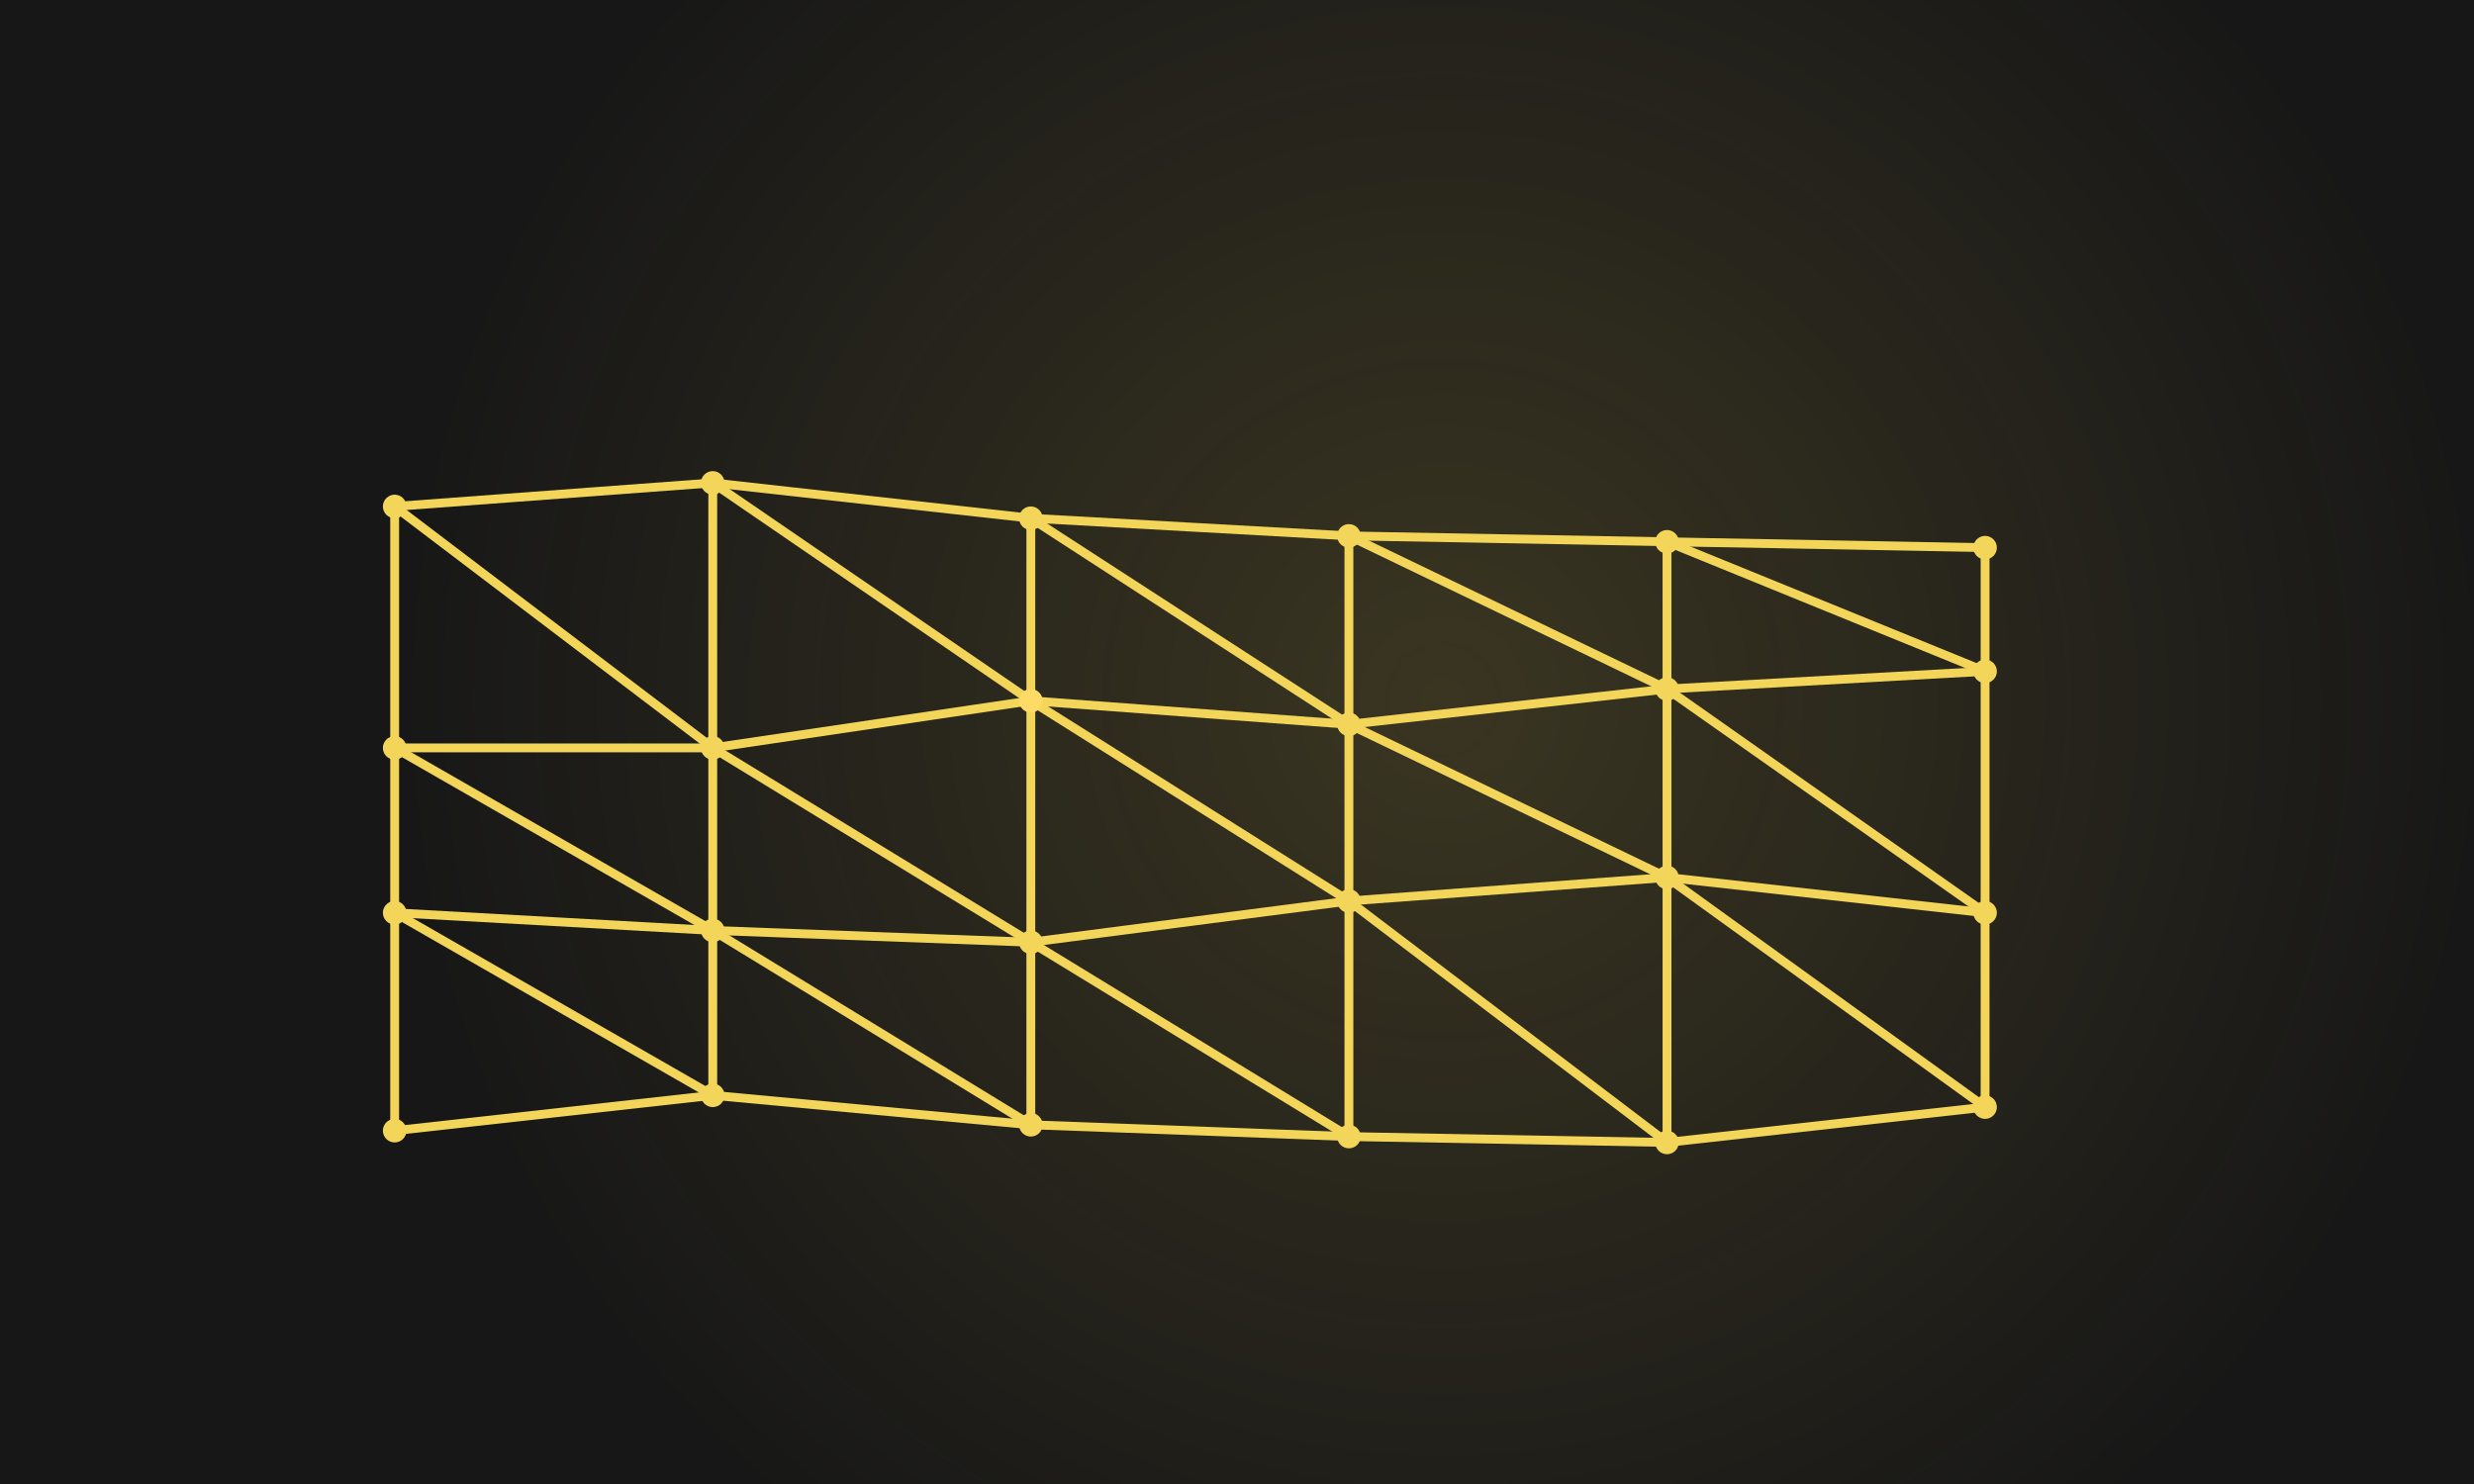
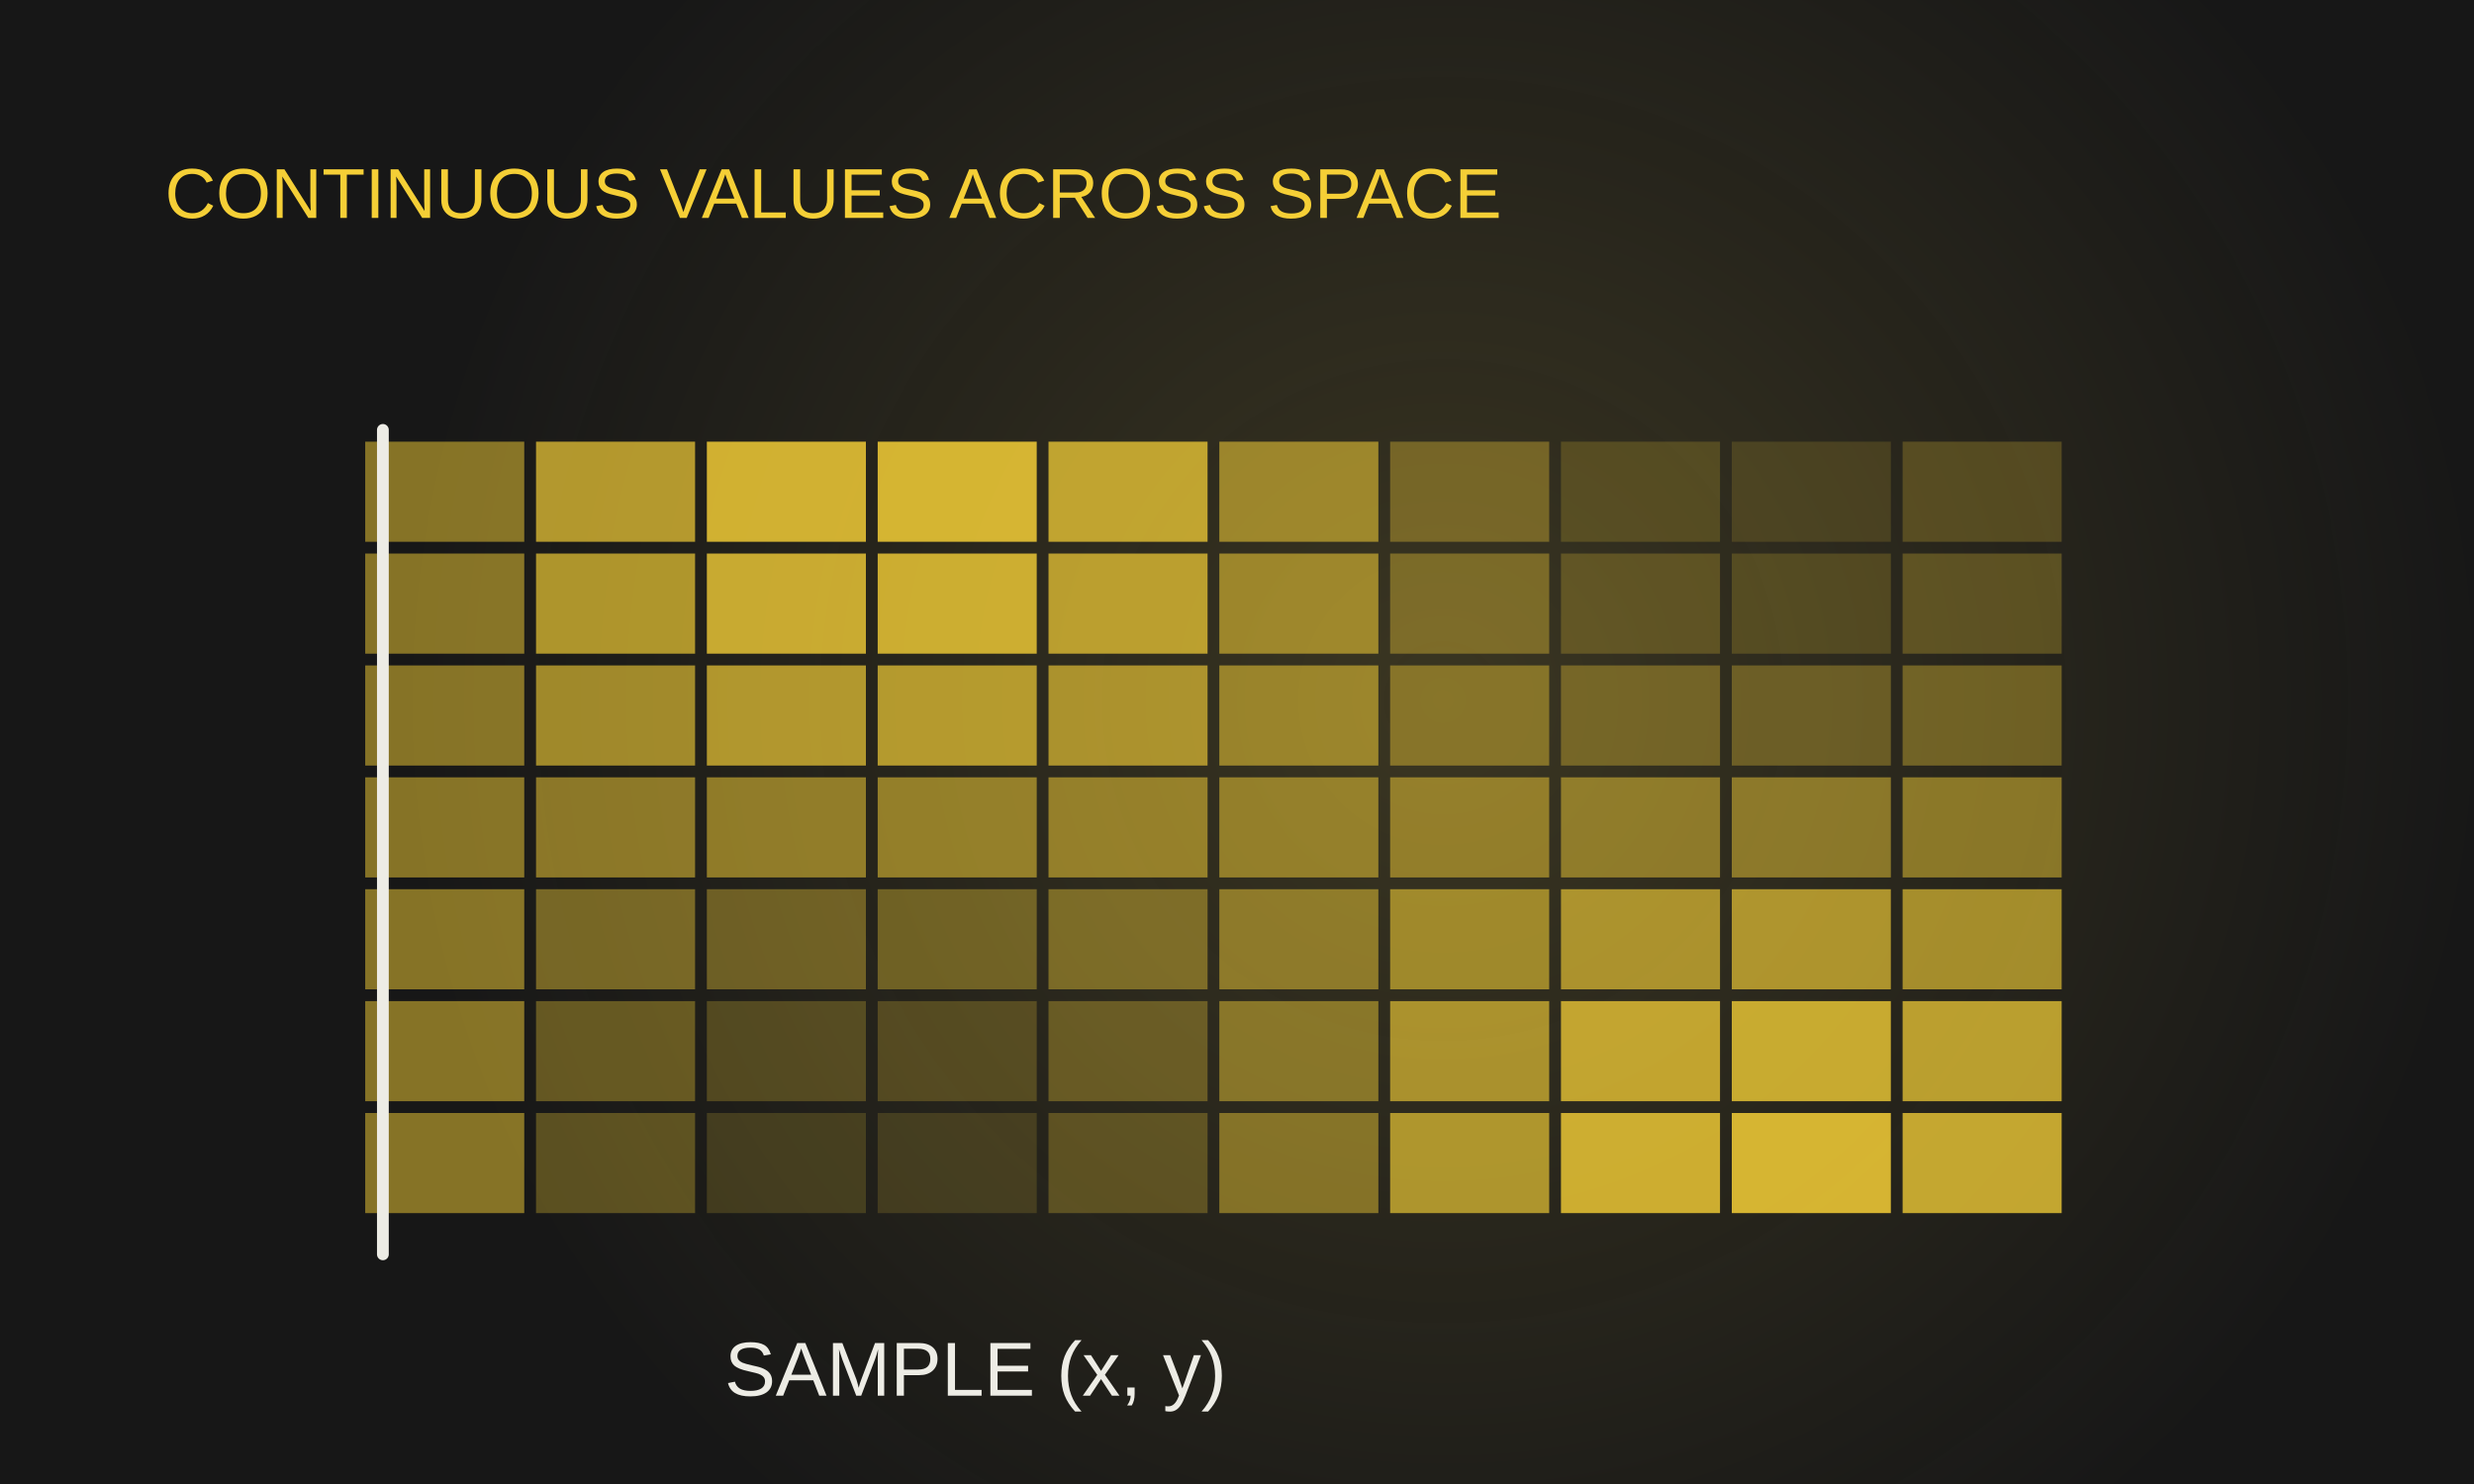
<svg xmlns="http://www.w3.org/2000/svg" class="article-cover" viewBox="0 0 420 252" role="img" aria-label="노이즈 필드 개념 도식">
  <defs>
    <radialGradient id="cover-noise-field-glow">
      <stop stop-color="hsl(49 86% 65%)" stop-opacity=".16" />
      <stop offset="1" stop-color="hsl(49 86% 65%)" stop-opacity="0" />
    </radialGradient>
    <radialGradient id="cover-noise-field-orb" cx="30%" cy="24%">
      <stop stop-color="#fff7d6" />
      <stop offset=".42" stop-color="hsl(49 86% 65%)" />
      <stop offset="1" stop-color="#46390d" />
    </radialGradient>
  </defs>
  <rect width="420" height="252" fill="#171717" />
  <circle cx="245" cy="119" r="175" fill="url(#cover-noise-field-glow)" />
-   <path d="M67 86L121 82" stroke="hsl(49 86% 65%)" stroke-width="1.5" fill="none" />
-   <path d="M67 86L67 127" stroke="hsl(49 86% 65%)" stroke-width="1.5" fill="none" />
-   <path d="M67 86L121 127" stroke="hsl(49 86% 65%)" stroke-width="1.5" fill="none" />
-   <circle cx="67" cy="86" r="2" fill="hsl(49 86% 65%)" />
-   <path d="M121 82L175 88" stroke="hsl(49 86% 65%)" stroke-width="1.5" fill="none" />
-   <path d="M121 82L121 127" stroke="hsl(49 86% 65%)" stroke-width="1.5" fill="none" />
-   <path d="M121 82L175 119" stroke="hsl(49 86% 65%)" stroke-width="1.5" fill="none" />
-   <circle cx="121" cy="82" r="2" fill="hsl(49 86% 65%)" />
-   <path d="M175 88L229 91" stroke="hsl(49 86% 65%)" stroke-width="1.5" fill="none" />
-   <path d="M175 88L175 119" stroke="hsl(49 86% 65%)" stroke-width="1.5" fill="none" />
-   <path d="M175 88L229 123" stroke="hsl(49 86% 65%)" stroke-width="1.5" fill="none" />
-   <circle cx="175" cy="88" r="2" fill="hsl(49 86% 65%)" />
-   <path d="M229 91L283 92" stroke="hsl(49 86% 65%)" stroke-width="1.5" fill="none" />
-   <path d="M229 91L229 123" stroke="hsl(49 86% 65%)" stroke-width="1.5" fill="none" />
-   <path d="M229 91L283 117" stroke="hsl(49 86% 65%)" stroke-width="1.5" fill="none" />
-   <circle cx="229" cy="91" r="2" fill="hsl(49 86% 65%)" />
-   <path d="M283 92L337 93" stroke="hsl(49 86% 65%)" stroke-width="1.5" fill="none" />
-   <path d="M283 92L283 117" stroke="hsl(49 86% 65%)" stroke-width="1.5" fill="none" />
-   <path d="M283 92L337 114" stroke="hsl(49 86% 65%)" stroke-width="1.5" fill="none" />
-   <circle cx="283" cy="92" r="2" fill="hsl(49 86% 65%)" />
-   <path d="M337 93L337 114" stroke="hsl(49 86% 65%)" stroke-width="1.5" fill="none" />
-   <circle cx="337" cy="93" r="2" fill="hsl(49 86% 65%)" />
-   <path d="M67 127L121 127" stroke="hsl(49 86% 65%)" stroke-width="1.5" fill="none" />
-   <path d="M67 127L67 155" stroke="hsl(49 86% 65%)" stroke-width="1.5" fill="none" />
-   <path d="M67 127L121 158" stroke="hsl(49 86% 65%)" stroke-width="1.5" fill="none" />
-   <circle cx="67" cy="127" r="2" fill="hsl(49 86% 65%)" />
-   <path d="M121 127L175 119" stroke="hsl(49 86% 65%)" stroke-width="1.5" fill="none" />
-   <path d="M121 127L121 158" stroke="hsl(49 86% 65%)" stroke-width="1.5" fill="none" />
-   <path d="M121 127L175 160" stroke="hsl(49 86% 65%)" stroke-width="1.5" fill="none" />
-   <circle cx="121" cy="127" r="2" fill="hsl(49 86% 65%)" />
-   <path d="M175 119L229 123" stroke="hsl(49 86% 65%)" stroke-width="1.5" fill="none" />
-   <path d="M175 119L175 160" stroke="hsl(49 86% 65%)" stroke-width="1.5" fill="none" />
-   <path d="M175 119L229 153" stroke="hsl(49 86% 65%)" stroke-width="1.5" fill="none" />
-   <circle cx="175" cy="119" r="2" fill="#ffda66" />
-   <path d="M229 123L283 117" stroke="hsl(49 86% 65%)" stroke-width="1.5" fill="none" />
-   <path d="M229 123L229 153" stroke="hsl(49 86% 65%)" stroke-width="1.5" fill="none" />
-   <path d="M229 123L283 149" stroke="hsl(49 86% 65%)" stroke-width="1.5" fill="none" />
-   <circle cx="229" cy="123" r="2" fill="hsl(49 86% 65%)" />
-   <path d="M283 117L337 114" stroke="hsl(49 86% 65%)" stroke-width="1.5" fill="none" />
-   <path d="M283 117L283 149" stroke="hsl(49 86% 65%)" stroke-width="1.5" fill="none" />
-   <path d="M283 117L337 155" stroke="hsl(49 86% 65%)" stroke-width="1.5" fill="none" />
-   <circle cx="283" cy="117" r="2" fill="hsl(49 86% 65%)" />
-   <path d="M337 114L337 155" stroke="hsl(49 86% 65%)" stroke-width="1.5" fill="none" />
-   <circle cx="337" cy="114" r="2" fill="hsl(49 86% 65%)" />
-   <path d="M67 155L121 158" stroke="hsl(49 86% 65%)" stroke-width="1.5" fill="none" />
-   <path d="M67 155L67 192" stroke="hsl(49 86% 65%)" stroke-width="1.5" fill="none" />
-   <path d="M67 155L121 186" stroke="hsl(49 86% 65%)" stroke-width="1.5" fill="none" />
-   <circle cx="67" cy="155" r="2" fill="hsl(49 86% 65%)" />
-   <path d="M121 158L175 160" stroke="hsl(49 86% 65%)" stroke-width="1.5" fill="none" />
-   <path d="M121 158L121 186" stroke="hsl(49 86% 65%)" stroke-width="1.5" fill="none" />
-   <path d="M121 158L175 191" stroke="hsl(49 86% 65%)" stroke-width="1.5" fill="none" />
-   <circle cx="121" cy="158" r="2" fill="hsl(49 86% 65%)" />
-   <path d="M175 160L229 153" stroke="hsl(49 86% 65%)" stroke-width="1.5" fill="none" />
-   <path d="M175 160L175 191" stroke="hsl(49 86% 65%)" stroke-width="1.5" fill="none" />
-   <path d="M175 160L229 193" stroke="hsl(49 86% 65%)" stroke-width="1.5" fill="none" />
-   <circle cx="175" cy="160" r="2" fill="hsl(49 86% 65%)" />
-   <path d="M229 153L283 149" stroke="hsl(49 86% 65%)" stroke-width="1.5" fill="none" />
-   <path d="M229 153L229 193" stroke="hsl(49 86% 65%)" stroke-width="1.5" fill="none" />
-   <path d="M229 153L283 194" stroke="hsl(49 86% 65%)" stroke-width="1.5" fill="none" />
-   <circle cx="229" cy="153" r="2" fill="hsl(49 86% 65%)" />
-   <path d="M283 149L337 155" stroke="hsl(49 86% 65%)" stroke-width="1.5" fill="none" />
-   <path d="M283 149L283 194" stroke="hsl(49 86% 65%)" stroke-width="1.5" fill="none" />
-   <path d="M283 149L337 188" stroke="hsl(49 86% 65%)" stroke-width="1.5" fill="none" />
-   <circle cx="283" cy="149" r="2" fill="hsl(49 86% 65%)" />
-   <path d="M337 155L337 188" stroke="hsl(49 86% 65%)" stroke-width="1.5" fill="none" />
-   <circle cx="337" cy="155" r="2" fill="hsl(49 86% 65%)" />
-   <path d="M67 192L121 186" stroke="hsl(49 86% 65%)" stroke-width="1.5" fill="none" />
-   <circle cx="67" cy="192" r="2" fill="hsl(49 86% 65%)" />
-   <path d="M121 186L175 191" stroke="hsl(49 86% 65%)" stroke-width="1.5" fill="none" />
-   <circle cx="121" cy="186" r="2" fill="hsl(49 86% 65%)" />
-   <path d="M175 191L229 193" stroke="hsl(49 86% 65%)" stroke-width="1.5" fill="none" />
-   <circle cx="175" cy="191" r="2" fill="hsl(49 86% 65%)" />
-   <path d="M229 193L283 194" stroke="hsl(49 86% 65%)" stroke-width="1.5" fill="none" />
-   <circle cx="229" cy="193" r="2" fill="hsl(49 86% 65%)" />
-   <path d="M283 194L337 188" stroke="hsl(49 86% 65%)" stroke-width="1.5" fill="none" />
-   <circle cx="283" cy="194" r="2" fill="hsl(49 86% 65%)" />
-   <circle cx="337" cy="188" r="2" fill="hsl(49 86% 65%)" />
+   <g class="technical-scene" data-scene="noise-field">
+     <text x="28" y="37" fill="#f5cf36" font-family="Arial,sans-serif" font-size="12">CONTINUOUS VALUES ACROSS SPACE</text>
+     <rect x="62" y="75" width="27" height="17" fill="#f5cf36" opacity="0.5" />
+     <rect x="91" y="75" width="27" height="17" fill="#f5cf36" opacity="0.698" />
+     <rect x="120" y="75" width="27" height="17" fill="#f5cf36" opacity="0.826" />
+     <rect x="149" y="75" width="27" height="17" fill="#f5cf36" opacity="0.841" />
+     <rect x="178" y="75" width="27" height="17" fill="#f5cf36" opacity="0.736" />
+     <rect x="207" y="75" width="27" height="17" fill="#f5cf36" opacity="0.549" />
+     <rect x="236" y="75" width="27" height="17" fill="#f5cf36" opacity="0.345" />
+     <rect x="265" y="75" width="27" height="17" fill="#f5cf36" opacity="0.195" />
+     <rect x="294" y="75" width="27" height="17" fill="#f5cf36" opacity="0.151" />
+     <rect x="323" y="75" width="27" height="17" fill="#f5cf36" opacity="0.23" />
+     <rect x="62" y="94" width="27" height="17" fill="#f5cf36" opacity="0.5" />
+     <rect x="91" y="94" width="27" height="17" fill="#f5cf36" opacity="0.673" />
+     <rect x="120" y="94" width="27" height="17" fill="#f5cf36" opacity="0.786" />
+     <rect x="149" y="94" width="27" height="17" fill="#f5cf36" opacity="0.799" />
+     <rect x="178" y="94" width="27" height="17" fill="#f5cf36" opacity="0.707" />
+     <rect x="207" y="94" width="27" height="17" fill="#f5cf36" opacity="0.543" />
+     <rect x="236" y="94" width="27" height="17" fill="#f5cf36" opacity="0.364" />
+     <rect x="265" y="94" width="27" height="17" fill="#f5cf36" opacity="0.232" />
+     <rect x="294" y="94" width="27" height="17" fill="#f5cf36" opacity="0.194" />
+     <rect x="323" y="94" width="27" height="17" fill="#f5cf36" opacity="0.263" />
+     <rect x="62" y="113" width="27" height="17" fill="#f5cf36" opacity="0.5" />
+     <rect x="91" y="113" width="27" height="17" fill="#f5cf36" opacity="0.607" />
+     <rect x="120" y="113" width="27" height="17" fill="#f5cf36" opacity="0.676" />
+     <rect x="149" y="113" width="27" height="17" fill="#f5cf36" opacity="0.684" />
+     <rect x="178" y="113" width="27" height="17" fill="#f5cf36" opacity="0.628" />
+     <rect x="207" y="113" width="27" height="17" fill="#f5cf36" opacity="0.527" />
+     <rect x="236" y="113" width="27" height="17" fill="#f5cf36" opacity="0.416" />
+     <rect x="265" y="113" width="27" height="17" fill="#f5cf36" opacity="0.335" />
+     <rect x="294" y="113" width="27" height="17" fill="#f5cf36" opacity="0.312" />
+     <rect x="323" y="113" width="27" height="17" fill="#f5cf36" opacity="0.354" />
+     <rect x="62" y="132" width="27" height="17" fill="#f5cf36" opacity="0.5" />
+     <rect x="91" y="132" width="27" height="17" fill="#f5cf36" opacity="0.514" />
+     <rect x="120" y="132" width="27" height="17" fill="#f5cf36" opacity="0.523" />
+     <rect x="149" y="132" width="27" height="17" fill="#f5cf36" opacity="0.524" />
+     <rect x="178" y="132" width="27" height="17" fill="#f5cf36" opacity="0.517" />
+     <rect x="207" y="132" width="27" height="17" fill="#f5cf36" opacity="0.503" />
+     <rect x="236" y="132" width="27" height="17" fill="#f5cf36" opacity="0.489" />
+     <rect x="265" y="132" width="27" height="17" fill="#f5cf36" opacity="0.478" />
+     <rect x="294" y="132" width="27" height="17" fill="#f5cf36" opacity="0.475" />
+     <rect x="323" y="132" width="27" height="17" fill="#f5cf36" opacity="0.481" />
+     <rect x="62" y="151" width="27" height="17" fill="#f5cf36" opacity="0.5" />
+     <rect x="91" y="151" width="27" height="17" fill="#f5cf36" opacity="0.418" />
+     <rect x="120" y="151" width="27" height="17" fill="#f5cf36" opacity="0.364" />
+     <rect x="149" y="151" width="27" height="17" fill="#f5cf36" opacity="0.358" />
+     <rect x="178" y="151" width="27" height="17" fill="#f5cf36" opacity="0.402" />
+     <rect x="207" y="151" width="27" height="17" fill="#f5cf36" opacity="0.479" />
+     <rect x="236" y="151" width="27" height="17" fill="#f5cf36" opacity="0.564" />
+     <rect x="265" y="151" width="27" height="17" fill="#f5cf36" opacity="0.627" />
+     <rect x="294" y="151" width="27" height="17" fill="#f5cf36" opacity="0.645" />
+     <rect x="323" y="151" width="27" height="17" fill="#f5cf36" opacity="0.613" />
+     <rect x="62" y="170" width="27" height="17" fill="#f5cf36" opacity="0.5" />
+     <rect x="91" y="170" width="27" height="17" fill="#f5cf36" opacity="0.342" />
+     <rect x="120" y="170" width="27" height="17" fill="#f5cf36" opacity="0.239" />
+     <rect x="149" y="170" width="27" height="17" fill="#f5cf36" opacity="0.227" />
+     <rect x="178" y="170" width="27" height="17" fill="#f5cf36" opacity="0.311" />
+     <rect x="207" y="170" width="27" height="17" fill="#f5cf36" opacity="0.46" />
+     <rect x="236" y="170" width="27" height="17" fill="#f5cf36" opacity="0.624" />
+     <rect x="265" y="170" width="27" height="17" fill="#f5cf36" opacity="0.744" />
+     <rect x="294" y="170" width="27" height="17" fill="#f5cf36" opacity="0.779" />
+     <rect x="323" y="170" width="27" height="17" fill="#f5cf36" opacity="0.717" />
+     <rect x="62" y="189" width="27" height="17" fill="#f5cf36" opacity="0.5" />
+     <rect x="91" y="189" width="27" height="17" fill="#f5cf36" opacity="0.304" />
+     <rect x="120" y="189" width="27" height="17" fill="#f5cf36" opacity="0.177" />
+     <rect x="149" y="189" width="27" height="17" fill="#f5cf36" opacity="0.163" />
+     <rect x="178" y="189" width="27" height="17" fill="#f5cf36" opacity="0.266" />
+     <rect x="207" y="189" width="27" height="17" fill="#f5cf36" opacity="0.451" />
+     <rect x="236" y="189" width="27" height="17" fill="#f5cf36" opacity="0.653" />
+     <rect x="265" y="189" width="27" height="17" fill="#f5cf36" opacity="0.802" />
+     <rect x="294" y="189" width="27" height="17" fill="#f5cf36" opacity="0.845" />
+     <rect x="323" y="189" width="27" height="17" fill="#f5cf36" opacity="0.768" />
+     <g>
+       <path d="M65 73V213" fill="none" stroke="#edece5" stroke-width="2" stroke-linecap="round" stroke-linejoin="round" />
+       <animateTransform attributeName="transform" type="translate" values="0 0;282 0;0 0" dur="6s" repeatCount="indefinite" />
+     </g>
+     <text x="123" y="237" fill="#edece5" font-family="Arial,sans-serif" font-size="13">SAMPLE (x, y)</text>
+   </g>
</svg>
